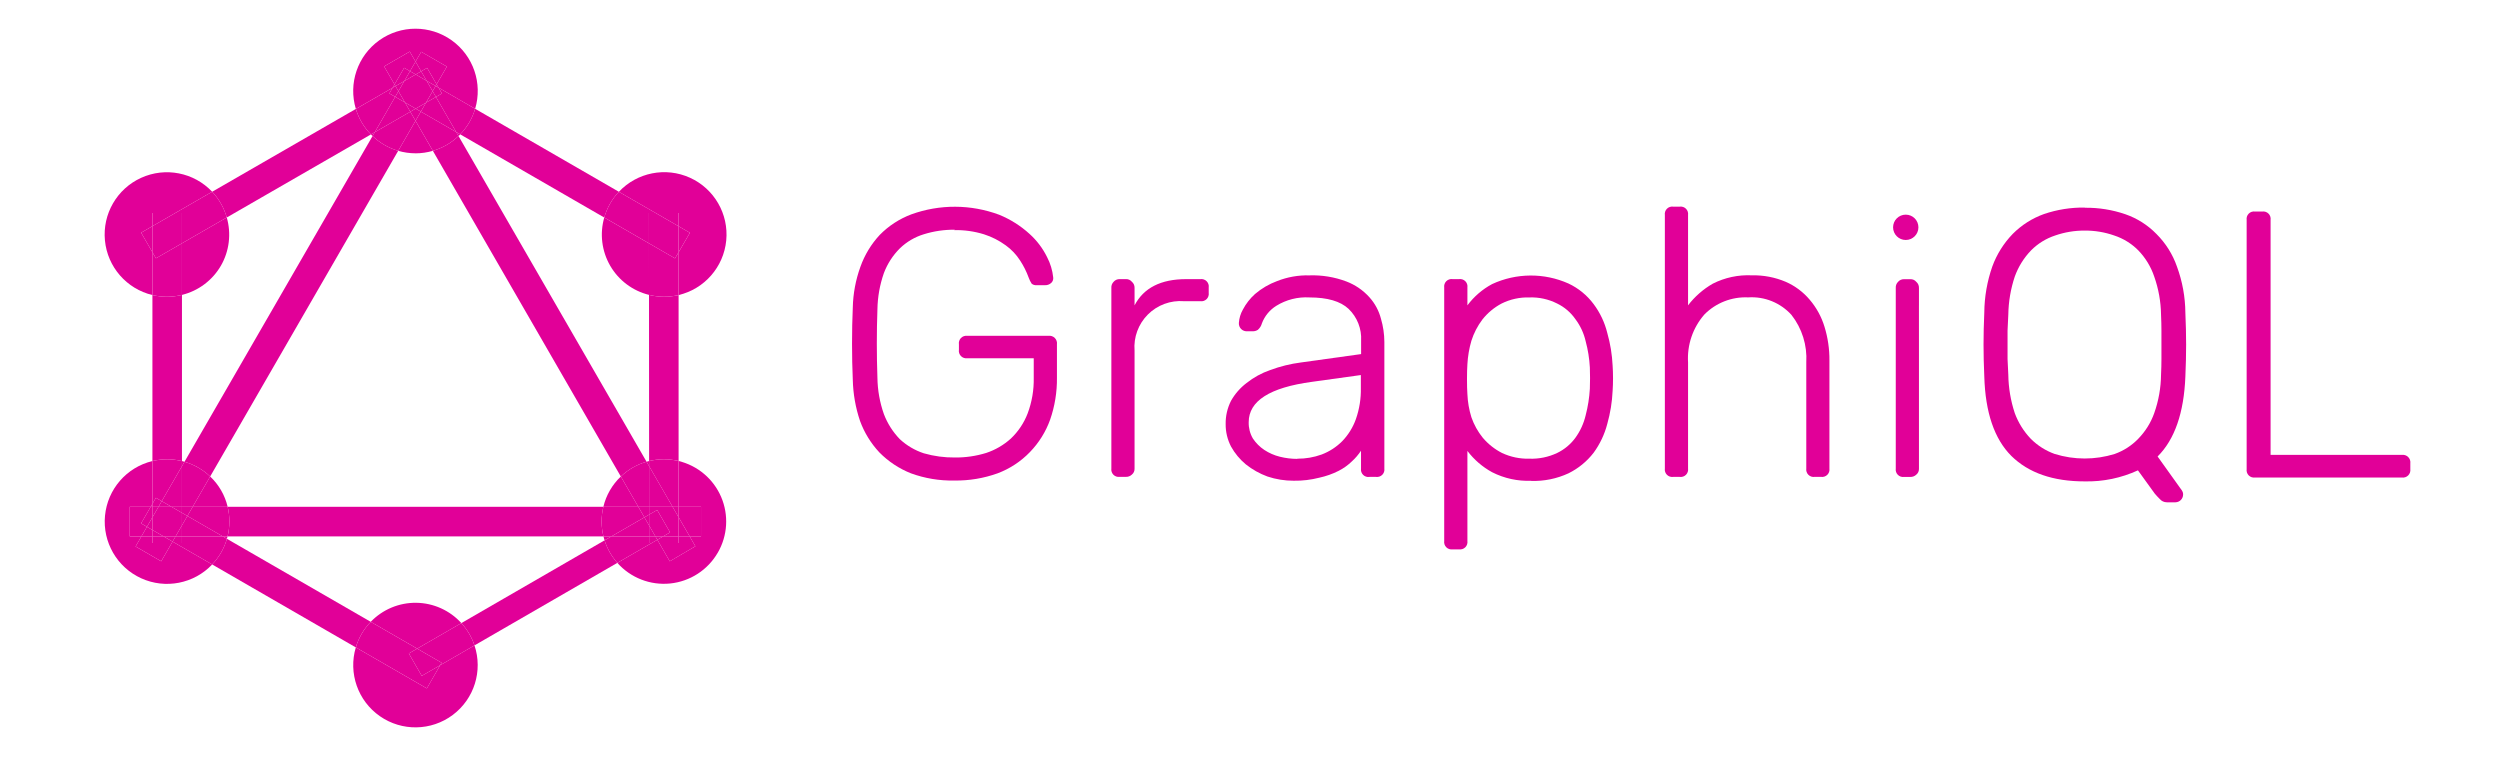
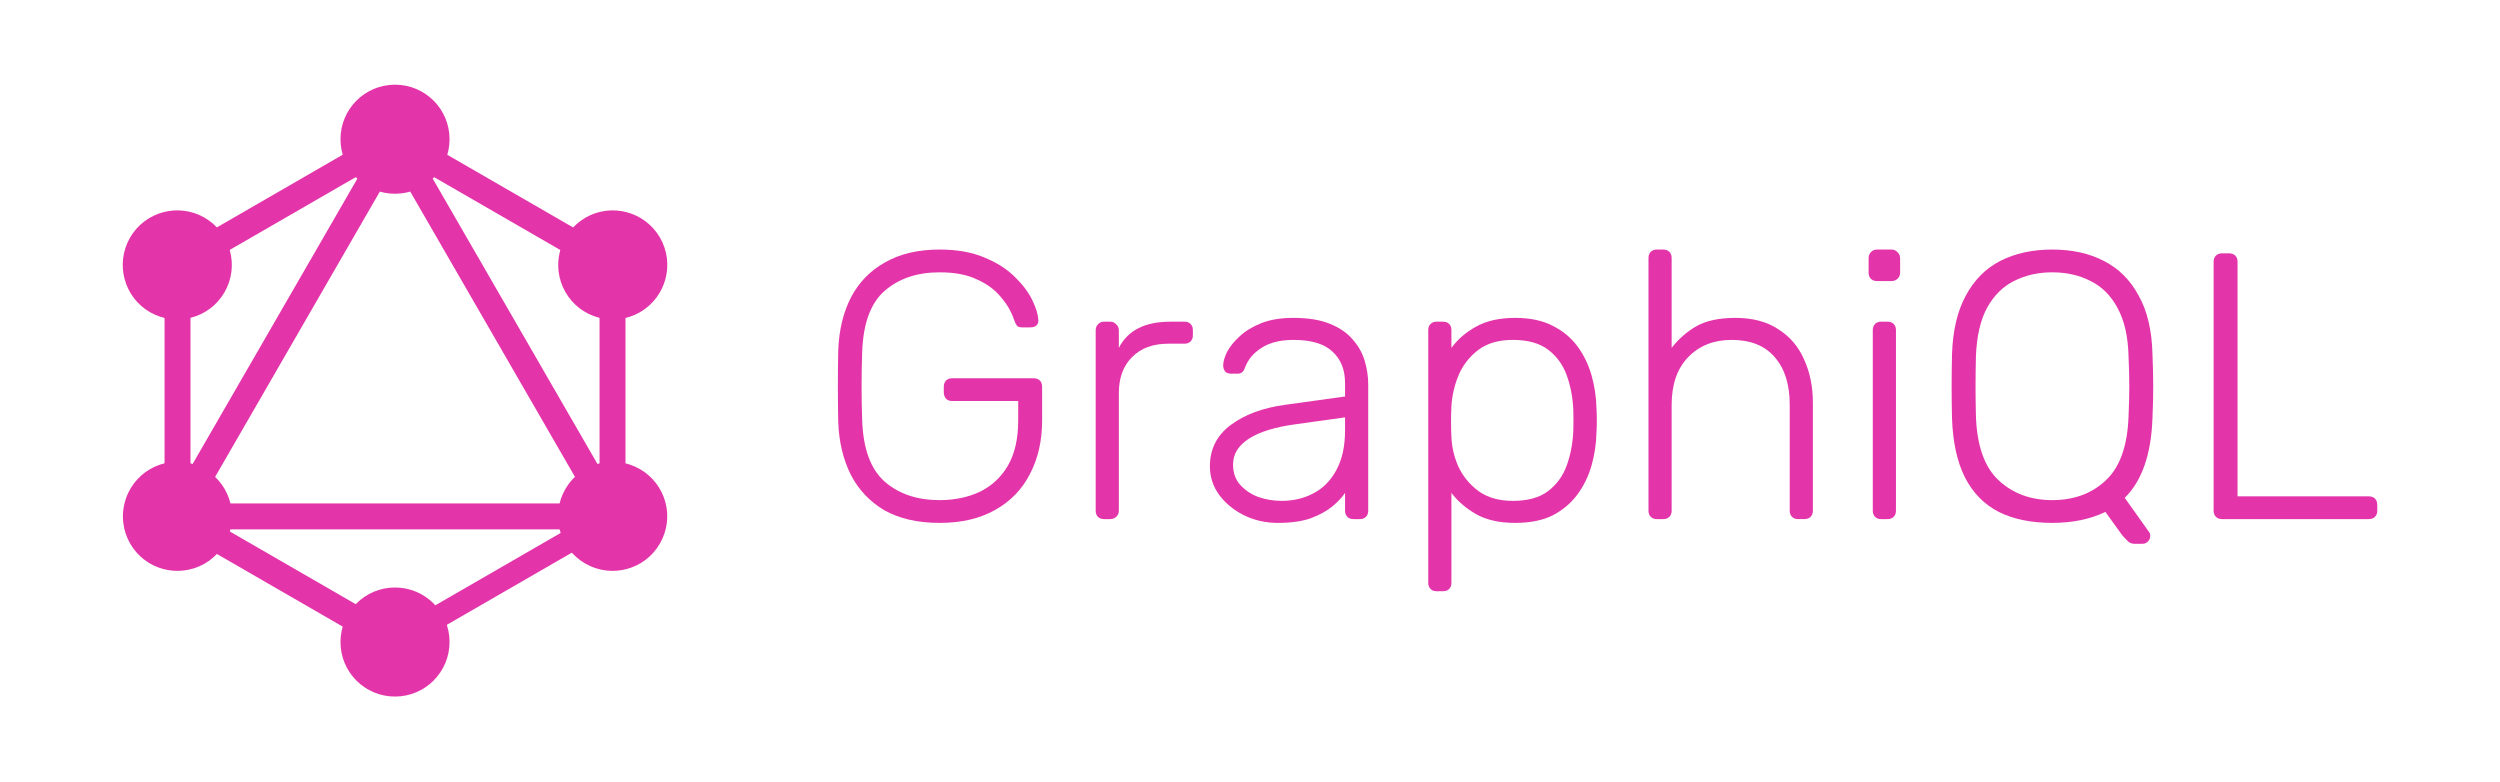
- <svg xmlns="http://www.w3.org/2000/svg" id="Layer_1" data-name="Layer 1" viewBox="0 0 300 91.535">
-   <defs>
-     <style>.cls-1{fill:none;}.cls-2{fill:#e10098;}</style>
-   </defs>
-   <path class="cls-1" d="M49.856,18.401l-.002-.005a7.442,7.442,0,0,1-2.07-.298l-22.565,39.082a7.31,7.31,0,0,1,2.099,3.634H72.404a7.383,7.383,0,0,1,2.095-3.633L51.943,18.1A7.476,7.476,0,0,1,49.856,18.401Z" />
-   <path class="cls-1" d="M149.845,50.661a3.677,3.677,0,0,0,.504,1.962,4.93,4.93,0,0,0,1.369,1.369,6.058,6.058,0,0,0,1.874.817,8.612,8.612,0,0,0,2.102.257l-.012-.022a8.394,8.394,0,0,0,2.921-.504,6.961,6.961,0,0,0,2.464-1.597,7.382,7.382,0,0,0,1.641-2.647,10.687,10.687,0,0,0,.596-3.74V45.007l-5.885.817Q149.845,46.849,149.845,50.661Z" />
-   <path class="cls-1" d="M73.218,31.878a7.458,7.458,0,0,1-.707-5.775l-17.287-9.981c-.029.03-.054.063-.084.093-.038.038-.081.071-.12.108L77.587,55.407c.101-.029.202-.056.305-.08L77.881,35.386A7.453,7.453,0,0,1,73.218,31.878Z" />
-   <path class="cls-1" d="M189.047,38.294a5.691,5.691,0,0,0-2.191-1.874,6.827,6.827,0,0,0-3.332-.73,7.001,7.001,0,0,0-3.331.73,7.244,7.244,0,0,0-2.306,1.917,8.539,8.539,0,0,0-1.321,2.553,12.489,12.489,0,0,0-.48,2.829v.007q-.048.685-.048,1.777t.048,1.777a10.828,10.828,0,0,0,.48,2.786,8.171,8.171,0,0,0,1.369,2.464,7.468,7.468,0,0,0,2.306,1.825,7.272,7.272,0,0,0,3.283.685,7.195,7.195,0,0,0,3.332-.685,5.883,5.883,0,0,0,2.191-1.825,7.536,7.536,0,0,0,1.23-2.69,16.212,16.212,0,0,0,.504-3.195q.048-1.28,0-2.556a15.096,15.096,0,0,0-.504-3.151A6.993,6.993,0,0,0,189.047,38.294Z" />
-   <path class="cls-1" d="M27.308,64.369c-.024.097-.05.192-.077.288l17.258,9.962a7.443,7.443,0,0,1,10.874.152l17.186-9.93c-.05-.156-.097-.313-.136-.472Z" />
-   <path class="cls-1" d="M257.927,32.61a8.362,8.362,0,0,0-1.917-3.151,7.252,7.252,0,0,0-2.875-1.777,10.458,10.458,0,0,0-3.552-.592,10.62,10.62,0,0,0-3.553.592,7.26,7.26,0,0,0-2.875,1.777,8.83,8.83,0,0,0-1.962,3.151,15.17,15.17,0,0,0-.776,4.564q-.048,1.026-.091,1.917v3.42q.048.865.091,1.873a15.362,15.362,0,0,0,.776,4.612,8.908,8.908,0,0,0,1.917,3.075,7.745,7.745,0,0,0,2.875,1.825,12.145,12.145,0,0,0,7.196,0,7.349,7.349,0,0,0,2.83-1.825,8.44,8.44,0,0,0,1.917-3.075,14.279,14.279,0,0,0,.817-4.612q.048-1.004.048-1.873 0-.913,0-1.729 0-.817,0-1.691 0-.865-.048-1.917A14.309,14.309,0,0,0,257.927,32.61Z" />
-   <path class="cls-1" d="M44.707,16.326c-.067-.064-.135-.127-.2-.194L27.213,26.098a7.467,7.467,0,0,1-.701,5.782v-.002a7.457,7.457,0,0,1-4.677,3.511V55.331q.153.037.304.081Z" />
-   <path class="cls-2" d="M44.707,16.326,22.139,55.412a7.471,7.471,0,0,1,3.08,1.768l22.565-39.082A7.455,7.455,0,0,1,44.707,16.326Z" />
-   <polygon class="cls-2" points="136.147 36.646 136.147 36.642 136.144 36.646 136.147 36.646" />
-   <path class="cls-2" d="M125.809,40.299h-9.735a.897.897,0,0,0-1.004,1.026v.641a.897.897,0,0,0,1.004,1.026h7.974v2.33a11.513,11.513,0,0,1-.73,4.29,8.188,8.188,0,0,1-2.013,3.014,8.309,8.309,0,0,1-2.966,1.729,12.361,12.361,0,0,1-3.74.545,13.05,13.05,0,0,1-3.74-.504,7.816,7.816,0,0,1-2.875-1.691,8.83,8.83,0,0,1-1.917-3.012,13.684,13.684,0,0,1-.776-4.355q-.144-4.131,0-8.215a13.854,13.854,0,0,1,.776-4.355,8.339,8.339,0,0,1,1.917-2.966,7.107,7.107,0,0,1,2.875-1.691,12.139,12.139,0,0,1,3.74-.545l-.101.048a11.336,11.336,0,0,1,3.586.504,9.167,9.167,0,0,1,2.601,1.321,6.647,6.647,0,0,1,1.729,1.825,9.92,9.92,0,0,1,1.026,2.049,3.43,3.43,0,0,0,.36.73.827.827,0,0,0,.593.18h1.004a1.024,1.024,0,0,0,.73-.257.756.756,0,0,0,.257-.685,6.783,6.783,0,0,0-.73-2.419,9.209,9.209,0,0,0-2.102-2.786,12.308,12.308,0,0,0-3.651-2.306,15.293,15.293,0,0,0-10.54-.048,10.454,10.454,0,0,0-3.788,2.464,11.032,11.032,0,0,0-2.325,3.834,15.331,15.331,0,0,0-.913,4.883q-.091,2.03-.091,4.336,0,2.287.091,4.336a16.63,16.63,0,0,0,.865,4.929,11.14,11.14,0,0,0,2.325,3.785,11.027,11.027,0,0,0,3.788,2.51,14.358,14.358,0,0,0,5.2.865,14.728,14.728,0,0,0,5.2-.865,10.538,10.538,0,0,0,3.884-2.556,10.854,10.854,0,0,0,2.419-3.884,14.805,14.805,0,0,0,.817-5.02V41.325A.907.907,0,0,0,125.809,40.299Z" />
-   <path class="cls-2" d="M164.348,35.692a7.126,7.126,0,0,0-2.786-1.917,11.509,11.509,0,0,0-4.427-.73A9.848,9.848,0,0,0,153.251,33.73a8.758,8.758,0,0,0-2.647,1.549,6.692,6.692,0,0,0-1.46,1.874,3.748,3.748,0,0,0-.48,1.597.942.942,0,0,0,1.004,1.004h.641a1.09,1.09,0,0,0,.641-.18,1.57,1.57,0,0,0,.48-.776,4.224,4.224,0,0,1,1.729-2.102,6.786,6.786,0,0,1,3.97-1.004q3.238,0,4.698,1.369a4.918,4.918,0,0,1,1.506,3.833v1.597l-7.211,1.004a16.718,16.718,0,0,0-3.699.913,9.591,9.591,0,0,0-2.83,1.549,6.982,6.982,0,0,0-1.873,2.145,5.963,5.963,0,0,0-.641,2.786,5.73,5.73,0,0,0,.641,2.69,7.552,7.552,0,0,0,1.777,2.145,9.348,9.348,0,0,0,2.601,1.46,9.885,9.885,0,0,0,3.151.504,11.631,11.631,0,0,0,3.075-.365,9.674,9.674,0,0,0,2.306-.817,6.486,6.486,0,0,0,1.597-1.141,6.664,6.664,0,0,0,1.095-1.28v2.145a.887.887,0,0,0,1.004,1.004l.017-.005h.776a.887.887,0,0,0,1.004-1.004V41.032a10.032,10.032,0,0,0-.408-2.786A6.156,6.156,0,0,0,164.348,35.692Zm-1.045,10.864a10.687,10.687,0,0,1-.596,3.74,7.382,7.382,0,0,1-1.641,2.647,6.961,6.961,0,0,1-2.464,1.597,8.394,8.394,0,0,1-2.921.504l.012.022a8.612,8.612,0,0,1-2.102-.257,6.058,6.058,0,0,1-1.874-.817,4.93,4.93,0,0,1-1.369-1.369,3.677,3.677,0,0,1-.504-1.962q0-3.812,7.573-4.838l5.885-.817Z" />
-   <path class="cls-2" d="M217.16,35.961a7.904,7.904,0,0,0-2.875-2.145,9.843,9.843,0,0,0-4.059-.776,9.358,9.358,0,0,0-4.698,1.004,10.074,10.074,0,0,0-2.966,2.601l.005-.036V25.801a.887.887,0,0,0-1.004-1.004h-.776a.887.887,0,0,0-1.004,1.004v30.423a.887.887,0,0,0,1.004,1.004h.776a.887.887,0,0,0,1.004-1.004V43.494a7.988,7.988,0,0,1,1.962-5.758,6.933,6.933,0,0,1,5.248-2.049,6.429,6.429,0,0,1,5.2,2.102,8.427,8.427,0,0,1,1.777,5.702V56.222a.887.887,0,0,0,1.004,1.004h.769a.887.887,0,0,0,1.004-1.004V43.263a13.38,13.38,0,0,0-.593-4.059A9.032,9.032,0,0,0,217.16,35.961Z" />
-   <path class="cls-2" d="M249.549,27.088l.034.001.033-.001Z" />
-   <path class="cls-2" d="M261.239,32.004a10.273,10.273,0,0,0-2.464-3.925,9.586,9.586,0,0,0-3.74-2.373,14.406,14.406,0,0,0-4.838-.776l-.034-.022a14.552,14.552,0,0,0-4.883.776,10.073,10.073,0,0,0-3.74,2.373,11.087,11.087,0,0,0-2.464,3.925,17.228,17.228,0,0,0-.961,5.524q-.091,2.056-.091,3.834,0,1.785.091,3.833.185,6.478,3.243,9.536,3.101,3.058,8.806,3.058a14.503,14.503,0,0,0,6.389-1.326l2.013,2.786q.233.281.593.641a1.115,1.115,0,0,0,.865.408h1.033a.936.936,0,0,0,.915-.915.748.748,0,0,0-.048-.319q-.043-.089-.091-.18l-2.921-4.083q3.074-3.058,3.332-9.584.091-2.056.091-3.833,0-1.785-.091-3.834A16.43,16.43,0,0,0,261.239,32.004Zm-1.866,9.358q0.0.817,0,1.729 0.0.87-.048,1.873a14.279,14.279,0,0,1-.817,4.612,8.44,8.44,0,0,1-1.917,3.075,7.349,7.349,0,0,1-2.83,1.825,12.145,12.145,0,0,1-7.196,0,7.745,7.745,0,0,1-2.875-1.825,8.908,8.908,0,0,1-1.917-3.075,15.362,15.362,0,0,1-.776-4.612q-.043-1.009-.091-1.873v-3.42q.043-.891.091-1.917a15.17,15.17,0,0,1,.776-4.564,8.83,8.83,0,0,1,1.962-3.151,7.26,7.26,0,0,1,2.875-1.777,10.62,10.62,0,0,1,3.553-.592l-.034-.001h.067l-.033.001a10.458,10.458,0,0,1,3.552.592,7.252,7.252,0,0,1,2.875,1.777,8.362,8.362,0,0,1,1.917,3.151,14.309,14.309,0,0,1,.817,4.564q.048,1.052.048,1.917Q259.373,40.546,259.373,41.362Z" />
-   <path class="cls-2" d="M144.042,33.495h-1.691q-4.563,0-6.204,3.148v.004h-.002l.002-.004V34.544a.913.913,0,0,0-.32-.73.871.871,0,0,0-.73-.32h-.73a.913.913,0,0,0-.73.32.939.939,0,0,0-.274.73V56.219a.887.887,0,0,0,1.004,1.004h.73a.987.987,0,0,0,.73-.274.871.871,0,0,0,.32-.73V42.077a5.513,5.513,0,0,1,5.933-5.933h1.962a.887.887,0,0,0,1.004-1.004v-.641A.887.887,0,0,0,144.042,33.495Z" />
-   <path class="cls-2" d="M192.874,39.956a9.594,9.594,0,0,0-1.641-3.468,8.006,8.006,0,0,0-3.012-2.464,11.072,11.072,0,0,0-9.166.065,9.012,9.012,0,0,0-2.966,2.553v-2.145a.887.887,0,0,0-1.004-1.004H174.309a.887.887,0,0,0-1.004,1.004v30.423a.887.887,0,0,0,1.004,1.004h.776a.887.887,0,0,0,1.004-1.004V54.111a9.346,9.346,0,0,0,2.966,2.556,9.517,9.517,0,0,0,4.698,1.026v.017a9.917,9.917,0,0,0,4.468-.913,8.649,8.649,0,0,0,3.012-2.464,10.214,10.214,0,0,0,1.641-3.468,17.577,17.577,0,0,0,.641-3.97q.048-.689.048-1.506,0-.822-.048-1.506A17.325,17.325,0,0,0,192.874,39.956Zm-2.092,6.692a16.212,16.212,0,0,1-.504,3.195,7.536,7.536,0,0,1-1.23,2.69,5.883,5.883,0,0,1-2.191,1.825,7.195,7.195,0,0,1-3.332.685,7.272,7.272,0,0,1-3.283-.685,7.468,7.468,0,0,1-2.306-1.825,8.171,8.171,0,0,1-1.369-2.464,10.828,10.828,0,0,1-.48-2.786q-.048-.685-.048-1.777t.048-1.777v-.007a12.489,12.489,0,0,1,.48-2.829,8.539,8.539,0,0,1,1.321-2.553,7.244,7.244,0,0,1,2.306-1.917,7.001,7.001,0,0,1,3.331-.73,6.827,6.827,0,0,1,3.332.73,5.691,5.691,0,0,1,2.191,1.874,6.993,6.993,0,0,1,1.23,2.647,15.096,15.096,0,0,1,.504,3.151Q190.83,45.367,190.782,46.648Z" />
-   <path class="cls-2" d="M288.213,54.587H272.471V26.388a.887.887,0,0,0-1.004-1.004h-.865a.887.887,0,0,0-1.004,1.004V56.298a.887.887,0,0,0,1.004,1.004H288.213a.897.897,0,0,0,1.026-1.004V55.613A.907.907,0,0,0,288.213,54.587Z" />
-   <path class="cls-2" d="M27.308,64.369H72.413a7.465,7.465,0,0,1-.009-3.555H27.318A7.464,7.464,0,0,1,27.308,64.369Z" />
-   <path class="cls-2" d="M72.511,26.103a7.475,7.475,0,0,1,1.753-3.09L57.018,13.056a7.442,7.442,0,0,1-1.793,3.066Z" />
-   <path class="cls-2" d="M27.23,64.657a7.47,7.47,0,0,1-1.769,3.08l17.236,9.951a7.456,7.456,0,0,1,1.791-3.069Z" />
-   <path class="cls-2" d="M44.507,16.132a7.477,7.477,0,0,1-1.805-3.059L25.46,23.01A7.481,7.481,0,0,1,27.213,26.098Z" />
-   <path class="cls-2" d="M21.835,55.331V35.389a7.46,7.46,0,0,1-3.545.016V55.326A7.464,7.464,0,0,1,21.835,55.331Z" />
-   <path class="cls-2" d="M74.499,57.181A7.457,7.457,0,0,1,77.587,55.407L55.021,16.323a7.469,7.469,0,0,1-3.077,1.777Z" />
-   <path class="cls-2" d="M77.881,35.386l.011,19.941a7.464,7.464,0,0,1,3.539-.004V35.407A7.467,7.467,0,0,1,77.881,35.386Z" />
-   <path class="cls-2" d="M55.363,74.771a7.453,7.453,0,0,1,1.576,2.676L74.08,67.543A7.455,7.455,0,0,1,72.549,64.841Z" />
-   <path class="cls-2" d="M72.511,26.103A7.445,7.445,0,0,0,77.881,35.386l-.003-6.184Z" />
-   <path class="cls-2" d="M21.835,55.331v.608l.304-.527Q21.988,55.368,21.835,55.331Z" />
-   <path class="cls-2" d="M55.141,16.215c.03-.03.055-.063.084-.093l-.48-.277.276.478C55.06,16.286,55.102,16.253,55.141,16.215Z" />
-   <path class="cls-2" d="M84.123,60.814v3.555H82.762l.684,1.184-3.075,1.801-1.268-2.198h-.892L74.08,67.543a7.464,7.464,0,0,0,12.056-1.229l.002.002a7.464,7.464,0,0,0-4.708-10.995v5.492Z" />
-   <path class="cls-2" d="M26.512,31.878v.002a7.467,7.467,0,0,0,.701-5.782l-5.378,3.099v6.192A7.457,7.457,0,0,0,26.512,31.878Z" />
-   <path class="cls-2" d="M72.549,64.841l.817-.472H72.413C72.452,64.528,72.499,64.685,72.549,64.841Z" />
-   <polygon class="cls-2" points="49.859 87.272 49.856 87.272 49.854 87.272 49.859 87.272" />
-   <path class="cls-2" d="M44.489,74.619,50.06,77.835l5.302-3.064a7.443,7.443,0,0,0-10.874-.152Z" />
-   <path class="cls-2" d="M26.732,64.369l.498.288c.028-.095.054-.191.077-.288Z" />
-   <path class="cls-2" d="M77.892,55.935l-0-.608c-.102.025-.204.051-.305.08Z" />
-   <path class="cls-2" d="M49.856,18.401a7.476,7.476,0,0,0,2.087-.301L49.864,14.497l-2.079,3.602a7.442,7.442,0,0,0,2.07.298Z" />
-   <path class="cls-2" d="M16.935,27.922l1.355-.781V25.561H21.033l4.427-2.551a7.471,7.471,0,1,0-7.17,12.396V30.265Z" />
-   <path class="cls-2" d="M72.404,60.814H76.596L74.499,57.181a7.383,7.383,0,0,0-2.095,3.633Z" />
-   <path class="cls-2" d="M20.613,65.157,19.344,67.355l-3.075-1.777.698-1.208H15.571V60.814H18.082l.208-.36V55.326a7.474,7.474,0,1,0,7.172,12.411l-4.469-2.58Z" />
-   <path class="cls-2" d="M81.43,25.561v1.59l1.357.784-1.357,2.336v5.137a7.474,7.474,0,1,0-7.166-12.393l4.413,2.548Z" />
-   <path class="cls-2" d="M51.218,82.607l-8.521-4.919a7.468,7.468,0,1,0,14.241-.241l-4.117,2.379Z" />
-   <path class="cls-2" d="M25.219,57.18l-2.098,3.634h4.197a7.31,7.31,0,0,0-2.099-3.634Z" />
-   <path class="cls-2" d="M47.344,10.131,46.095,7.967l3.075-1.777.695,1.204.681-1.18,3.075,1.777L52.392,10.118l.232.401,4.394,2.537a7.473,7.473,0,1,0-14.316.017l4.41-2.541Z" />
-   <path class="cls-2" d="M44.974,15.863l-.467.269c.065.066.132.13.2.194Z" />
-   <path class="cls-2" d="M47.784,18.098l2.079-3.602-.629-1.089L44.974,15.863l-.267.463A7.455,7.455,0,0,0,47.784,18.098Z" />
-   <path class="cls-2" d="M23.121,60.814l2.098-3.634a7.471,7.471,0,0,0-3.08-1.768l-.304.527v4.876Z" />
-   <polygon class="cls-2" points="51.252 8.147 52.392 10.118 53.62 7.991 50.546 6.213 49.865 7.393 50.537 8.558 51.252 8.147" />
-   <polygon class="cls-2" points="18.29 64.369 16.967 64.369 16.27 65.577 19.344 67.355 20.613 65.157 18.29 65.157 18.29 64.369" />
-   <path class="cls-2" d="M76.596,60.814H72.404a7.465,7.465,0,0,0,.009,3.555H73.366l3.961-2.289Z" />
-   <path class="cls-2" d="M27.318,60.814H23.121l-.637,1.103,4.248,2.452H27.308A7.464,7.464,0,0,0,27.318,60.814Z" />
-   <polygon class="cls-2" points="16.928 62.81 18.082 60.814 15.571 60.814 15.571 64.369 16.967 64.369 17.633 63.217 16.928 62.81" />
-   <polygon class="cls-2" points="82.762 64.369 84.123 64.369 84.123 60.814 81.43 60.814 81.43 62.063 82.762 64.369" />
-   <polygon class="cls-2" points="21.835 61.543 22.484 61.917 23.121 60.814 21.835 60.814 21.835 61.543" />
-   <polygon class="cls-2" points="18.29 63.597 17.633 63.217 16.967 64.369 18.29 64.369 18.29 63.597" />
-   <polygon class="cls-2" points="18.29 60.455 18.082 60.814 18.29 60.814 18.29 60.455" />
-   <polygon class="cls-2" points="47.344 10.131 47.112 10.532 47.46 10.332 47.344 10.131" />
-   <path class="cls-2" d="M53.029,11.221l-.716.413,2.432,4.211.48.277a7.442,7.442,0,0,0,1.793-3.066l-4.394-2.537Z" />
-   <path class="cls-2" d="M52.821,79.826l-2.211,1.277L49.059,78.414l1.001-.579L44.489,74.619a7.456,7.456,0,0,0-1.791,3.069l8.521,4.919Z" />
-   <path class="cls-2" d="M77.877,29.202l-.002-3.641h.801l-4.413-2.548a7.475,7.475,0,0,0-1.753,3.09Z" />
-   <polygon class="cls-2" points="82.787 27.934 81.43 27.151 81.43 30.27 82.787 27.934" />
-   <path class="cls-2" d="M26.732,64.369H21.835v.788h-.842l4.469,2.58a7.47,7.47,0,0,0,1.769-3.08Z" />
-   <polygon class="cls-2" points="17.633 63.217 18.29 62.079 18.29 60.814 18.082 60.814 16.928 62.81 17.633 63.217" />
-   <polygon class="cls-2" points="21.835 63.041 21.835 64.369 26.732 64.369 22.484 61.917 21.835 63.041" />
-   <polygon class="cls-2" points="17.633 63.217 18.29 63.597 18.29 62.079 17.633 63.217" />
-   <polygon class="cls-2" points="21.835 63.041 22.484 61.917 21.835 61.543 21.835 63.041" />
-   <polygon class="cls-2" points="16.935 27.922 18.29 30.265 18.29 27.141 16.935 27.922" />
-   <path class="cls-2" d="M21.835,25.561v3.636l5.378-3.099a7.481,7.481,0,0,0-1.754-3.088l-4.427,2.551Z" />
-   <path class="cls-2" d="M44.974,15.863l2.451-4.244-.705-.407.393-.679-4.41,2.541a7.477,7.477,0,0,0,1.805,3.059Z" />
-   <polygon class="cls-2" points="52.624 10.52 52.392 10.118 52.276 10.319 52.624 10.52" />
-   <polygon class="cls-2" points="48.592 12.293 47.425 11.619 44.974 15.863 49.235 13.408 48.592 12.293" />
-   <polygon class="cls-2" points="50.537 8.558 51.193 9.694 52.276 10.319 52.392 10.118 51.252 8.147 50.537 8.558" />
-   <polygon class="cls-2" points="47.46 10.332 47.112 10.532 46.719 11.212 47.425 11.619 47.814 10.945 47.46 10.332" />
-   <polygon class="cls-2" points="51.915 10.944 52.313 11.634 53.029 11.221 52.624 10.52 52.276 10.319 51.915 10.944" />
-   <polygon class="cls-2" points="47.814 10.945 47.425 11.619 48.592 12.293 47.814 10.945" />
-   <polygon class="cls-2" points="52.276 10.319 51.193 9.694 51.915 10.944 52.276 10.319" />
-   <path class="cls-2" d="M49.864,14.497l2.08,3.603a7.469,7.469,0,0,0,3.077-1.777l-.276-.478-4.245-2.451Z" />
-   <polygon class="cls-2" points="49.2 8.543 49.865 7.393 49.169 6.189 46.095 7.967 47.344 10.131 48.497 8.137 49.2 8.543" />
-   <path class="cls-2" d="M18.705,59.736l.703.406,2.427-4.203v-.608a7.464,7.464,0,0,0-3.545-.005V60.455Z" />
-   <path class="cls-2" d="M21.835,35.389V29.197l-3.123,1.799-.423-.731v5.14A7.46,7.46,0,0,0,21.835,35.389Z" />
-   <path class="cls-2" d="M74.499,57.181,76.596,60.814h1.298l-.003-4.879-.305-.528A7.457,7.457,0,0,0,74.499,57.181Z" />
-   <polygon class="cls-2" points="81.43 65.157 79.102 65.157 80.371 67.355 83.445 65.553 82.762 64.369 81.43 64.369 81.43 65.157" />
-   <polygon class="cls-2" points="81.43 64.369 79.574 64.369 78.879 64.771 79.102 65.157 81.43 65.157 81.43 64.369" />
-   <path class="cls-2" d="M77.891,55.327l0.0.608,2.817,4.879h.721V55.323A7.464,7.464,0,0,0,77.891,55.327Z" />
-   <polygon class="cls-2" points="78.21 65.157 79.102 65.157 78.879 64.771 78.21 65.157" />
-   <path class="cls-2" d="M81.003,31.006l-3.125-1.805.003,6.184a7.467,7.467,0,0,0,3.55.021V30.27Z" />
-   <polygon class="cls-2" points="18.29 25.561 18.29 27.141 21.033 25.561 18.29 25.561" />
-   <polygon class="cls-2" points="20.613 65.157 20.993 65.157 20.708 64.993 20.613 65.157" />
-   <polygon class="cls-2" points="80.709 60.814 77.892 55.935 77.894 60.814 80.709 60.814" />
-   <polygon class="cls-2" points="81.43 25.561 78.677 25.561 81.43 27.151 81.43 25.561" />
-   <polygon class="cls-2" points="21.835 60.814 21.835 55.939 19.408 60.142 20.574 60.814 21.835 60.814" />
-   <polygon class="cls-2" points="49.88 13.036 49.235 13.408 49.864 14.497 50.5 13.395 49.88 13.036" />
-   <polygon class="cls-2" points="49.882 8.936 50.537 8.558 49.865 7.393 49.2 8.543 49.882 8.936" />
-   <polygon class="cls-2" points="19.628 64.369 18.29 64.369 18.29 65.157 20.613 65.157 20.708 64.993 19.628 64.369" />
-   <polygon class="cls-2" points="77.895 61.753 77.894 60.814 76.596 60.814 77.327 62.081 77.895 61.753" />
-   <polygon class="cls-2" points="81.43 60.814 80.709 60.814 81.43 62.063 81.43 60.814" />
-   <polygon class="cls-2" points="81.43 64.369 82.762 64.369 81.43 62.063 81.43 64.369" />
-   <polygon class="cls-2" points="77.895 61.753 78.858 61.196 80.409 63.887 79.574 64.369 81.43 64.369 81.43 62.063 80.709 60.814 77.894 60.814 77.895 61.753" />
-   <polygon class="cls-2" points="18.29 64.369 19.628 64.369 18.29 63.597 18.29 64.369" />
-   <polygon class="cls-2" points="21.835 60.814 20.574 60.814 21.835 61.543 21.835 60.814" />
-   <polygon class="cls-2" points="20.708 64.993 20.993 65.157 21.835 65.157 21.835 64.369 21.068 64.369 20.708 64.993" />
-   <polygon class="cls-2" points="50.5 13.395 54.745 15.845 52.313 11.634 51.12 12.322 50.5 13.395" />
-   <polygon class="cls-2" points="48.521 9.721 49.2 8.543 48.497 8.137 47.344 10.131 47.46 10.332 48.521 9.721" />
-   <polygon class="cls-2" points="81.43 30.27 81.43 27.151 78.677 25.561 77.875 25.561 77.877 29.202 81.003 31.006 81.43 30.27" />
-   <polygon class="cls-2" points="19.02 60.814 19.408 60.142 18.705 59.736 18.29 60.455 18.29 60.814 19.02 60.814" />
-   <polygon class="cls-2" points="20.708 64.993 21.068 64.369 19.628 64.369 20.708 64.993" />
-   <polygon class="cls-2" points="50.5 13.395 51.12 12.322 49.88 13.036 50.5 13.395" />
-   <polygon class="cls-2" points="20.574 60.814 19.408 60.142 19.02 60.814 20.574 60.814" />
-   <polygon class="cls-2" points="49.2 8.543 48.521 9.721 49.882 8.936 49.2 8.543" />
-   <polygon class="cls-2" points="18.29 60.814 18.29 62.079 19.02 60.814 18.29 60.814" />
-   <polygon class="cls-2" points="21.068 64.369 21.835 64.369 21.835 63.041 21.068 64.369" />
-   <polygon class="cls-2" points="20.574 60.814 19.02 60.814 18.29 62.079 18.29 63.597 19.628 64.369 21.068 64.369 21.835 63.041 21.835 61.543 20.574 60.814" />
-   <polygon class="cls-2" points="21.033 25.561 18.29 27.141 18.29 30.265 18.713 30.997 21.835 29.197 21.835 25.561 21.033 25.561" />
-   <polygon class="cls-2" points="50.537 8.558 49.882 8.936 51.193 9.694 50.537 8.558" />
-   <polygon class="cls-2" points="48.592 12.293 49.235 13.408 49.88 13.036 48.592 12.293" />
-   <polygon class="cls-2" points="51.12 12.322 52.313 11.634 51.915 10.944 51.12 12.322" />
-   <polygon class="cls-2" points="47.46 10.332 47.814 10.945 48.521 9.721 47.46 10.332" />
-   <polygon class="cls-2" points="51.12 12.322 51.915 10.944 51.193 9.694 49.882 8.936 48.521 9.721 47.814 10.945 48.592 12.293 49.88 13.036 51.12 12.322" />
-   <path class="cls-2" d="M77.897,65.157l-0-.788H73.366l-.817.472A7.455,7.455,0,0,0,74.08,67.543l4.13-2.386Z" />
-   <path class="cls-2" d="M50.06,77.835l2.933,1.693-.172.298,4.117-2.379a7.453,7.453,0,0,0-1.576-2.676Z" />
-   <polygon class="cls-2" points="77.327 62.081 73.366 64.369 77.896 64.369 77.896 63.066 77.327 62.081" />
-   <polygon class="cls-2" points="50.611 81.104 52.821 79.826 52.993 79.528 50.06 77.835 49.059 78.414 50.611 81.104" />
-   <polygon class="cls-2" points="78.648 64.369 77.896 64.369 77.897 65.157 78.21 65.157 78.879 64.771 78.648 64.369" />
-   <polygon class="cls-2" points="78.879 64.771 79.574 64.369 78.648 64.369 78.879 64.771" />
-   <polygon class="cls-2" points="77.896 63.066 77.895 61.753 77.327 62.081 77.896 63.066" />
-   <polygon class="cls-2" points="77.896 63.066 77.896 64.369 78.648 64.369 77.896 63.066" />
-   <polygon class="cls-2" points="78.648 64.369 79.574 64.369 80.409 63.887 78.858 61.196 77.895 61.753 77.896 63.066 78.648 64.369" />
-   <path class="cls-2" d="M229.226,33.503h-.73a.913.913,0,0,0-.73.319.939.939,0,0,0-.274.73V56.228a.887.887,0,0,0,1.004,1.004h.73a.987.987,0,0,0,.73-.274.871.871,0,0,0,.319-.73V42.085l-.002-5.431h.002V34.553a.913.913,0,0,0-.319-.73A.871.871,0,0,0,229.226,33.503Z" />
-   <circle class="cls-2" cx="228.69" cy="27.278" r="1.52" />
+ <svg xmlns="http://www.w3.org/2000/svg" version="1.1" x="0" y="0" width="1600" height="500" viewBox="0, 0, 1600, 500" id="svg873">
+   <defs id="defs877" />
+   <g id="g5311" transform="translate(-26.95947)">
+     <path d="m 628.315,334.654 q -20.896,0 -35.232,-8.018 -14.093,-8.261 -21.625,-22.84 -7.289,-14.579 -8.018,-33.531 -0.243,-10.934 -0.243,-23.083 0,-12.149 0.243,-23.083 0.729,-19.195 8.018,-33.531 7.532,-14.579 21.868,-22.597 14.336,-8.261 34.989,-8.261 16.766,0 28.672,5.103 11.906,4.86 19.438,12.392 7.532,7.289 11.177,14.822 3.645,7.532 3.888,12.635 0.243,2.187 -1.215,3.645 -1.458,1.215 -3.888,1.215 h -5.346 q -2.187,0 -3.159,-0.972 -0.972,-1.215 -1.944,-3.888 -2.43,-7.532 -8.261,-14.336 -5.589,-7.046 -15.308,-11.42 -9.476,-4.617 -24.055,-4.617 -21.625,0 -35.232,11.906 -13.364,11.663 -14.336,39.12 -0.729,21.868 0,43.736 0.972,27.214 14.336,39.12 13.607,11.906 35.232,11.906 14.336,0 25.756,-5.346 11.42,-5.589 17.981,-16.766 6.56,-11.42 6.56,-28.915 V 256.657 h -42.279 q -2.43,0 -3.888,-1.458 -1.458,-1.701 -1.458,-4.131 v -3.402 q 0,-2.673 1.458,-4.131 1.458,-1.458 3.888,-1.458 h 51.998 q 2.673,0 4.131,1.458 1.458,1.458 1.458,4.131 v 21.382 q 0,19.438 -7.775,34.26 -7.532,14.822 -22.354,23.083 -14.579,8.261 -35.475,8.261 z" id="path5244" style="font-size:242.98px;line-height:1.25;font-family:Rubik;-inkscape-font-specification:Rubik;fill:#e434aa;stroke-width:6.074" />
+     <path d="m 733.54,332.224 q -2.43,0 -3.888,-1.458 -1.458,-1.458 -1.458,-3.888 v -115.415 q 0,-2.43 1.458,-3.888 1.458,-1.701 3.888,-1.701 h 3.888 q 2.43,0 3.888,1.701 1.701,1.458 1.701,3.888 v 11.177 q 4.374,-8.504 12.635,-12.635 8.261,-4.131 20.41,-4.131 h 8.99 q 2.43,0 3.888,1.458 1.458,1.458 1.458,3.888 v 3.402 q 0,2.43 -1.458,3.888 -1.458,1.458 -3.888,1.458 h -10.448 q -14.579,0 -23.083,8.504 -8.504,8.504 -8.504,23.083 v 75.324 q 0,2.43 -1.701,3.888 -1.458,1.458 -3.888,1.458 z" id="path5246" style="font-size:242.98px;line-height:1.25;font-family:Rubik;-inkscape-font-specification:Rubik;fill:#e434aa;stroke-width:6.074" />
+     <path d="m 844.787,334.654 q -11.663,0 -21.625,-4.86 -9.719,-4.86 -15.794,-12.878 -6.074,-8.261 -6.074,-18.466 0,-16.523 13.364,-26.485 13.364,-9.962 34.746,-12.878 l 38.391,-5.346 v -8.504 q 0,-12.878 -8.018,-20.167 -7.775,-7.532 -25.027,-7.532 -12.635,0 -20.41,5.103 -7.775,4.86 -10.691,12.878 -1.215,3.645 -4.617,3.645 h -3.888 q -2.916,0 -4.131,-1.458 -1.215,-1.701 -1.215,-3.888 0,-3.402 2.43,-8.504 2.673,-5.103 8.018,-9.962 5.346,-5.103 13.85,-8.504 8.504,-3.402 20.653,-3.402 14.336,0 23.569,3.888 9.476,3.888 14.579,10.205 5.346,6.074 7.532,13.607 2.187,7.532 2.187,14.822 v 80.912 q 0,2.43 -1.458,3.888 -1.458,1.458 -3.888,1.458 h -4.131 q -2.43,0 -3.888,-1.458 -1.458,-1.458 -1.458,-3.888 v -11.42 q -2.916,4.374 -8.261,8.747 -5.346,4.374 -13.85,7.532 -8.261,2.916 -20.896,2.916 z m 2.43,-14.093 q 11.177,0 20.41,-4.86 9.233,-4.86 14.579,-14.822 5.589,-10.205 5.589,-25.513 v -8.261 l -31.344,4.374 q -19.924,2.673 -30.13,9.233 -10.205,6.56 -10.205,16.523 0,8.018 4.617,13.121 4.617,5.103 11.663,7.775 7.289,2.43 14.822,2.43 z" id="path5248" style="font-size:242.98px;line-height:1.25;font-family:Rubik;-inkscape-font-specification:Rubik;fill:#e434aa;stroke-width:6.074" />
+     <path d="m 946.391,378.39 q -2.43,0 -3.888,-1.458 -1.458,-1.458 -1.458,-3.888 V 211.22 q 0,-2.43 1.458,-3.888 1.458,-1.458 3.888,-1.458 h 4.131 q 2.43,0 3.888,1.458 1.458,1.458 1.458,3.888 v 11.42 q 6.074,-8.261 15.794,-13.607 9.962,-5.589 25.027,-5.589 14.336,0 24.055,5.103 9.719,4.86 15.794,13.121 6.074,8.261 8.99,18.466 2.916,10.205 3.159,20.896 0.243,3.645 0.243,8.018 0,4.374 -0.243,8.018 -0.243,10.691 -3.159,20.896 -2.916,10.205 -8.99,18.466 -6.074,8.261 -15.794,13.364 -9.719,4.86 -24.055,4.86 -15.065,0 -25.027,-5.589 -9.719,-5.589 -15.794,-13.607 v 57.586 q 0,2.43 -1.458,3.888 -1.458,1.458 -3.888,1.458 z m 48.839,-57.829 q 14.336,0 22.597,-6.317 8.261,-6.317 11.906,-16.523 3.645,-10.205 4.131,-21.868 0.243,-6.803 0,-13.607 -0.486,-11.663 -4.131,-21.868 -3.645,-10.205 -11.906,-16.523 -8.261,-6.317 -22.597,-6.317 -13.85,0 -22.354,6.56 -8.504,6.56 -12.635,16.523 -3.888,9.719 -4.374,19.681 -0.243,3.645 -0.243,9.476 0,5.832 0.243,9.476 0.243,9.719 4.374,19.195 4.374,9.476 12.878,15.794 8.747,6.317 22.111,6.317 z" id="path5250" style="font-size:242.98px;line-height:1.25;font-family:Rubik;-inkscape-font-specification:Rubik;fill:#e434aa;stroke-width:6.074" />
+     <path d="m 1087.338,332.224 q -2.43,0 -3.888,-1.458 -1.458,-1.458 -1.458,-3.888 V 165.054 q 0,-2.43 1.458,-3.888 1.458,-1.458 3.888,-1.458 h 4.131 q 2.43,0 3.888,1.458 1.458,1.458 1.458,3.888 v 57.586 q 6.561,-8.504 15.794,-13.85 9.476,-5.346 25.027,-5.346 16.523,0 27.457,7.289 11.177,7.046 16.523,19.438 5.589,12.149 5.589,27.7 v 69.006 q 0,2.43 -1.458,3.888 -1.458,1.458 -3.888,1.458 h -4.131 q -2.43,0 -3.888,-1.458 -1.458,-1.458 -1.458,-3.888 V 259.087 q 0,-19.438 -9.476,-30.372 -9.476,-11.177 -27.7,-11.177 -17.252,0 -27.943,11.177 -10.448,10.934 -10.448,30.372 v 67.791 q 0,2.43 -1.458,3.888 -1.458,1.458 -3.888,1.458 z" id="path5252" style="font-size:242.98px;line-height:1.25;font-family:Rubik;-inkscape-font-specification:Rubik;fill:#e434aa;stroke-width:6.074" />
+     <path d="m 1230.89,332.224 q -2.43,0 -3.888,-1.458 -1.458,-1.458 -1.458,-3.888 V 211.22 q 0,-2.43 1.458,-3.888 1.458,-1.458 3.888,-1.458 h 4.131 q 2.43,0 3.888,1.458 1.458,1.458 1.458,3.888 v 115.658 q 0,2.43 -1.458,3.888 -1.458,1.458 -3.888,1.458 z m -2.673,-152.348 q -2.43,0 -3.888,-1.458 -1.458,-1.458 -1.458,-3.888 v -9.233 q 0,-2.43 1.458,-3.888 1.458,-1.701 3.888,-1.701 h 9.233 q 2.43,0 3.888,1.701 1.701,1.458 1.701,3.888 v 9.233 q 0,2.43 -1.701,3.888 -1.458,1.458 -3.888,1.458 z" id="path5254" style="font-size:242.98px;line-height:1.25;font-family:Rubik;-inkscape-font-specification:Rubik;fill:#e434aa;stroke-width:6.074" />
+     <path d="m 1392.874,348.018 q -2.673,0 -4.617,-2.187 -1.944,-1.944 -3.159,-3.402 l -10.691,-14.822 q -14.579,7.046 -34.017,7.046 -20.167,0 -34.26,-7.046 -14.093,-7.289 -21.625,-22.111 -7.532,-15.065 -8.261,-37.905 -0.243,-10.934 -0.243,-20.41 0,-9.476 0.243,-20.41 0.729,-22.597 8.747,-37.419 8.018,-15.065 22.111,-22.354 14.336,-7.289 33.288,-7.289 18.952,0 33.045,7.289 14.336,7.289 22.354,22.354 8.261,14.822 8.747,37.419 0.486,10.934 0.486,20.41 0,9.476 -0.486,20.41 -1.215,34.746 -17.738,51.026 l 15.551,21.868 q 0.243,0.243 0.486,0.729 0.243,0.729 0.243,1.944 0,1.944 -1.458,3.402 -1.458,1.458 -3.402,1.458 z m -52.484,-27.943 q 20.896,0 34.26,-12.635 13.607,-12.635 14.579,-41.064 0.486,-10.934 0.486,-19.195 0,-8.261 -0.486,-19.195 -0.486,-18.952 -7.046,-30.858 -6.317,-11.906 -17.252,-17.252 -10.691,-5.589 -24.541,-5.589 -13.607,0 -24.541,5.589 -10.691,5.346 -17.252,17.252 -6.317,11.906 -7.046,30.858 -0.243,10.934 -0.243,19.195 0,8.261 0.243,19.195 0.972,28.429 14.579,41.064 13.607,12.635 34.26,12.635 z" id="path5256" style="font-size:242.98px;line-height:1.25;font-family:Rubik;-inkscape-font-specification:Rubik;fill:#e434aa;stroke-width:6.074" />
+     <path d="m 1449.029,332.224 q -2.43,0 -3.888,-1.458 -1.458,-1.458 -1.458,-3.888 V 167.483 q 0,-2.43 1.458,-3.888 1.458,-1.458 3.888,-1.458 h 4.617 q 2.43,0 3.888,1.458 1.458,1.458 1.458,3.888 v 150.162 h 83.828 q 2.673,0 4.131,1.458 1.458,1.458 1.458,4.131 v 3.645 q 0,2.43 -1.458,3.888 -1.458,1.458 -4.131,1.458 z" id="path5258" style="font-size:242.98px;line-height:1.25;font-family:Rubik;-inkscape-font-specification:Rubik;fill:#e434aa;stroke-width:6.074" />
+     <g id="GraphQL-mark">
+       <path d="m 137.239,352.66 -14.376,-8.3 160.15,-277.38 14.376,8.3 z" fill="#e434aa" id="path824" />
+       <path d="m 119.571,322.2 h 320.3 v 16.6 h -320.3 z" fill="#e434aa" id="path826" />
+       <path d="m 286.119,424.026 -160.21,-92.5 8.3,-14.376 160.21,92.5 z" fill="#e434aa" id="path828" />
+       <path d="m 425.293,182.947 -160.21,-92.5 8.301,-14.376 160.21,92.5 z" fill="#e434aa" id="path830" />
+       <path d="m 134.253,182.883 -8.3,-14.375 160.21,-92.5 8.301,14.375 z" fill="#e434aa" id="path832" />
+       <path d="m 422.339,352.663 -160.15,-277.38 14.376,-8.3 160.15,277.38 z" fill="#e434aa" id="path834" />
+       <path d="m 132.271,157.5 h 16.6 v 185 h -16.6 z" fill="#e434aa" id="path836" />
+       <path d="m 410.671,157.5 h 16.6 v 185 h -16.6 z" fill="#e434aa" id="path838" />
+       <path d="m 283.293,416.999 -7.25,-12.557 139.339,-80.45 7.25,12.557 z" fill="#e434aa" id="path840" />
+       <path d="m 449.272,347.9 c -9.6,16.7 -31,22.4 -47.7,12.8 -16.701,-9.6 -22.4,-31 -12.8,-47.7 9.599,-16.7 31,-22.4 47.699,-12.8 16.801,9.7 22.5,31 12.801,47.7" fill="#e434aa" id="path842" />
+       <path d="m 170.671,187 c -9.6,16.7 -31,22.4 -47.7,12.8 -16.7,-9.6 -22.4,-31 -12.8,-47.7 9.6,-16.7 31,-22.4 47.7,-12.8 16.7,9.7 22.4,31 12.8,47.7" fill="#e434aa" id="path844" />
+       <path d="m 110.271,347.9 c -9.6,-16.7 -3.9,-38 12.8,-47.7 16.7,-9.6 38,-3.9 47.7,12.8 9.6,16.7 3.9,38 -12.8,47.7 -16.8,9.6 -38.1,3.9 -47.7,-12.8" fill="#e434aa" id="path846" />
+       <path d="m 388.871,187 c -9.6,-16.7 -3.9,-38 12.8,-47.7 16.7,-9.6 38,-3.9 47.7,12.8 9.6,16.7 3.9,38 -12.8,47.7 -16.7,9.6 -38.1,3.9 -47.7,-12.8" fill="#e434aa" id="path848" />
+       <path d="m 279.771,445.8 c -19.3,0 -34.9,-15.6 -34.9,-34.9 0,-19.3 15.6,-34.9 34.9,-34.9 19.301,0 34.9,15.6 34.9,34.9 0,19.2 -15.599,34.9 -34.9,34.9" fill="#e434aa" id="path850" />
+       <path d="m 279.771,124 c -19.3,0 -34.9,-15.6 -34.9,-34.9 0,-19.3 15.6,-34.9 34.9,-34.9 19.301,0 34.9,15.6 34.9,34.9 0,19.3 -15.599,34.9 -34.9,34.9" fill="#e434aa" id="path852" />
+     </g>
+   </g>
</svg>
